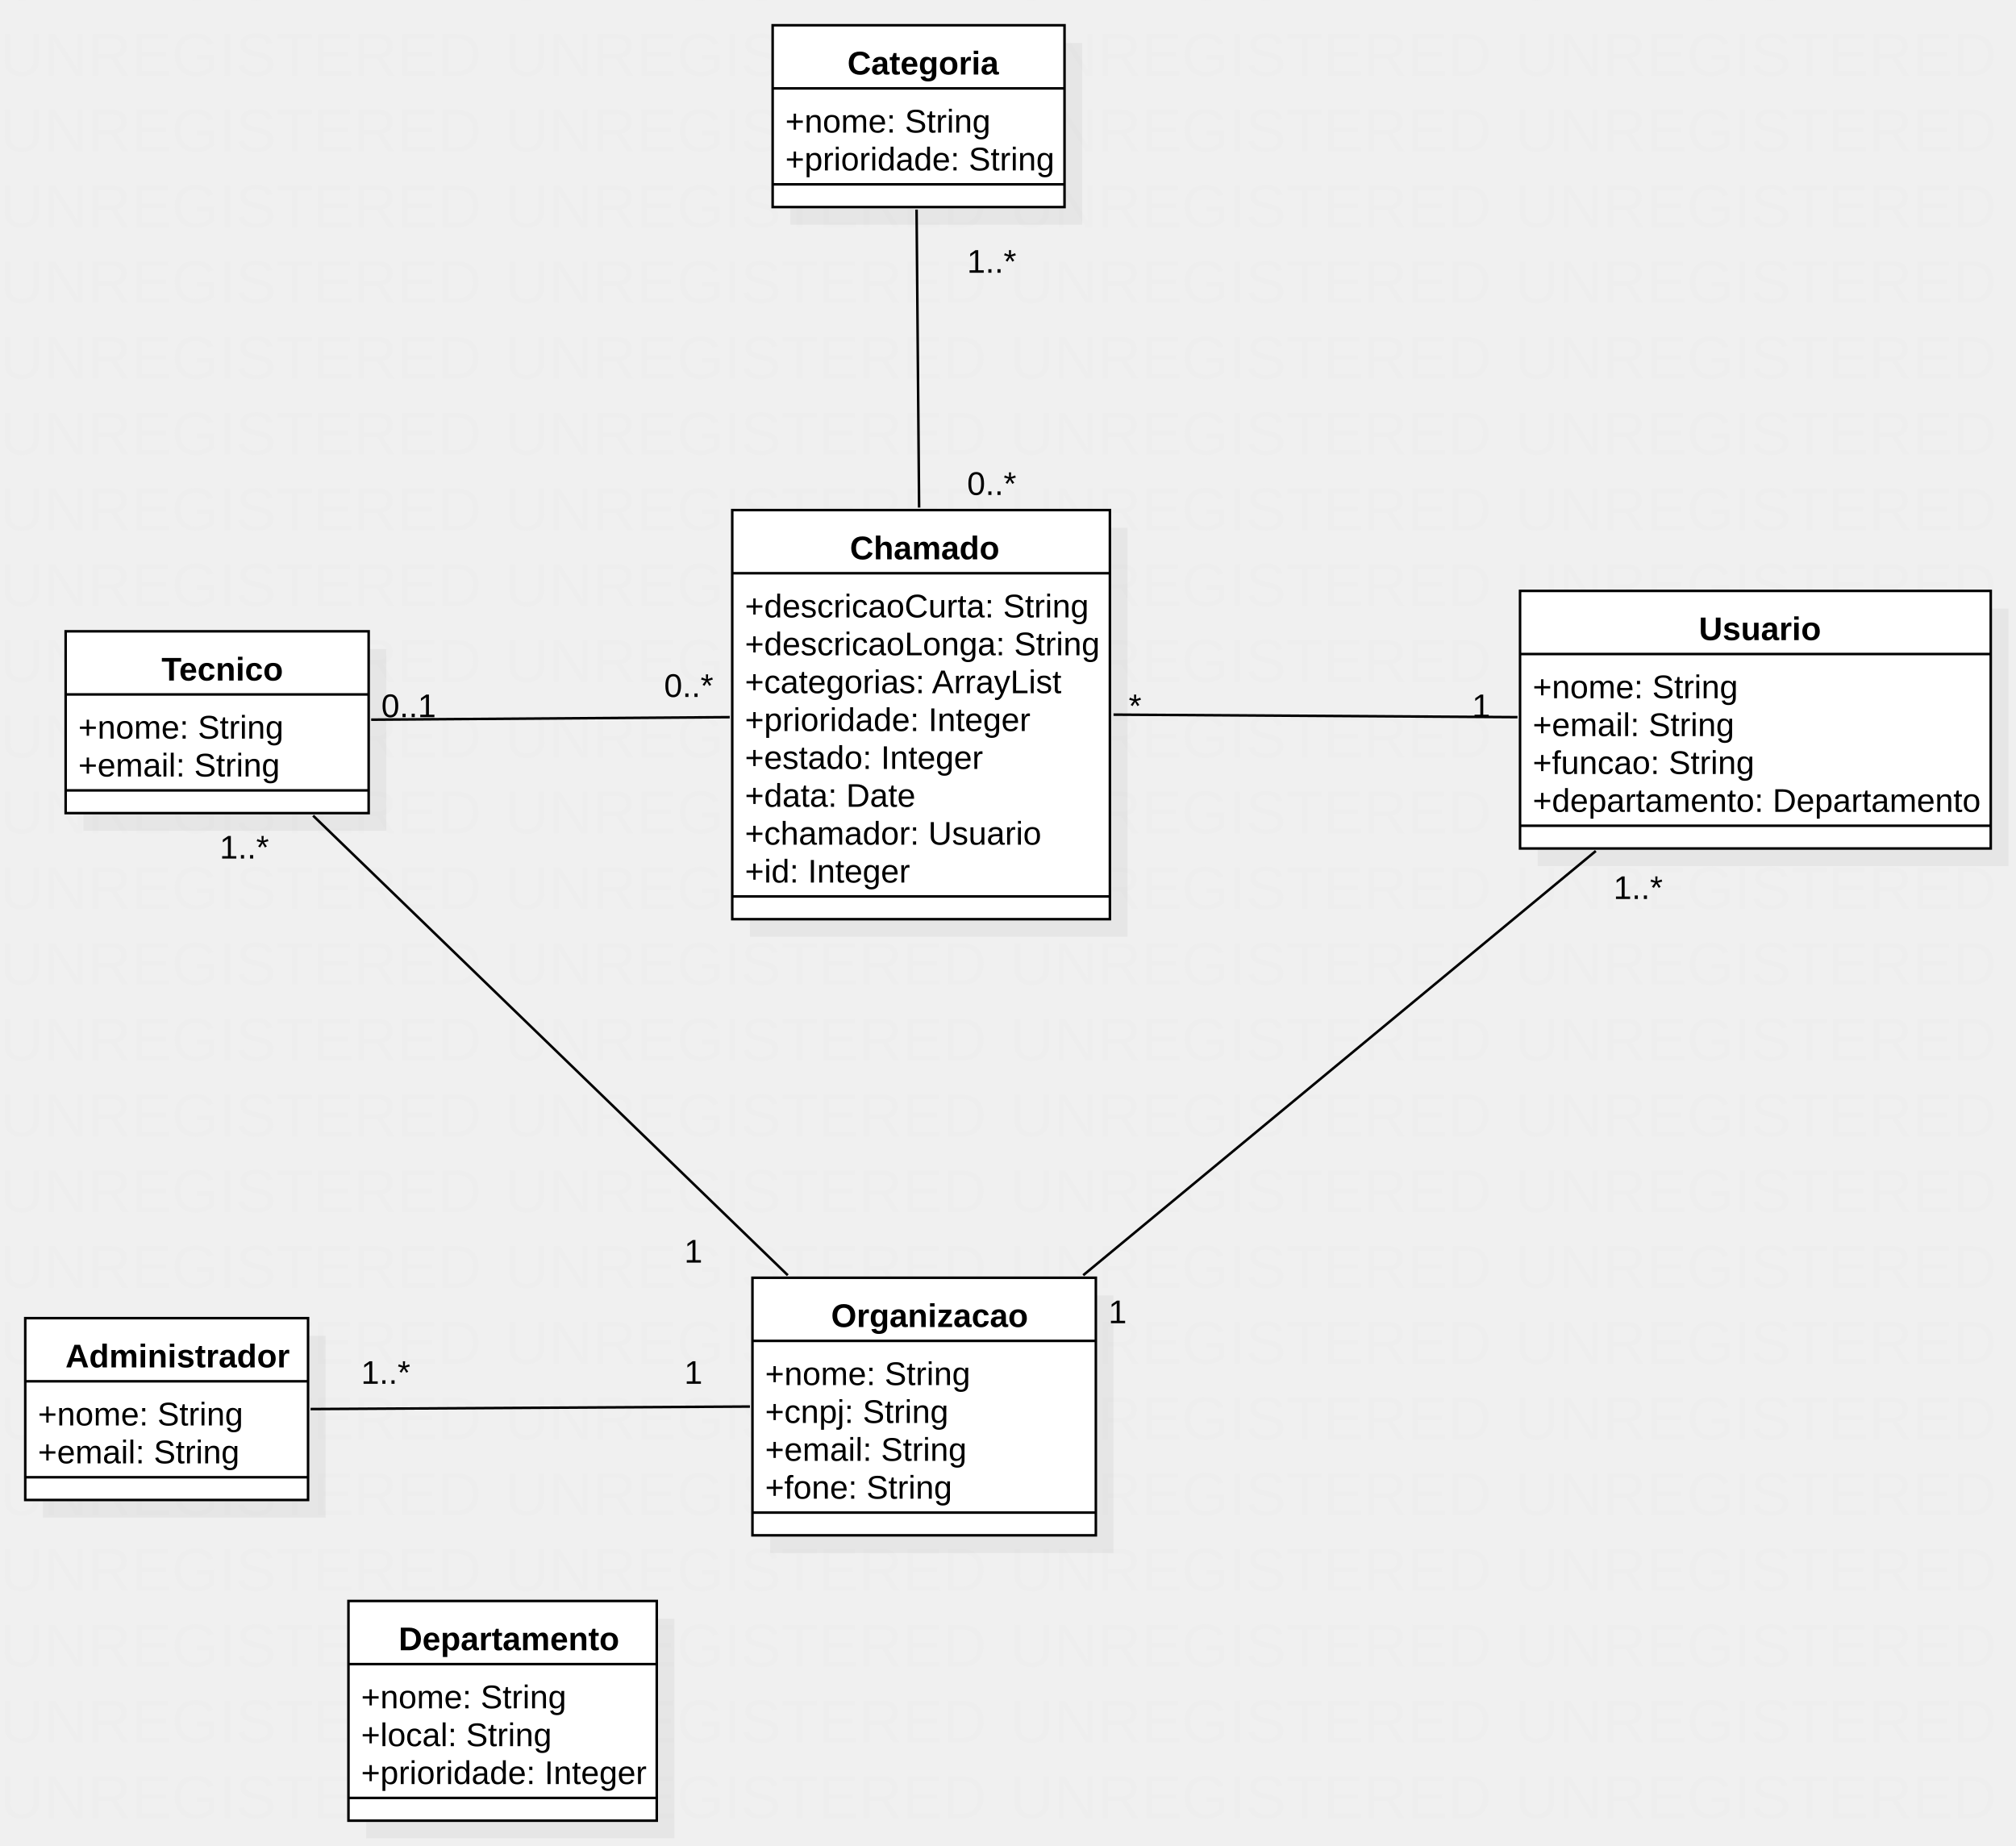
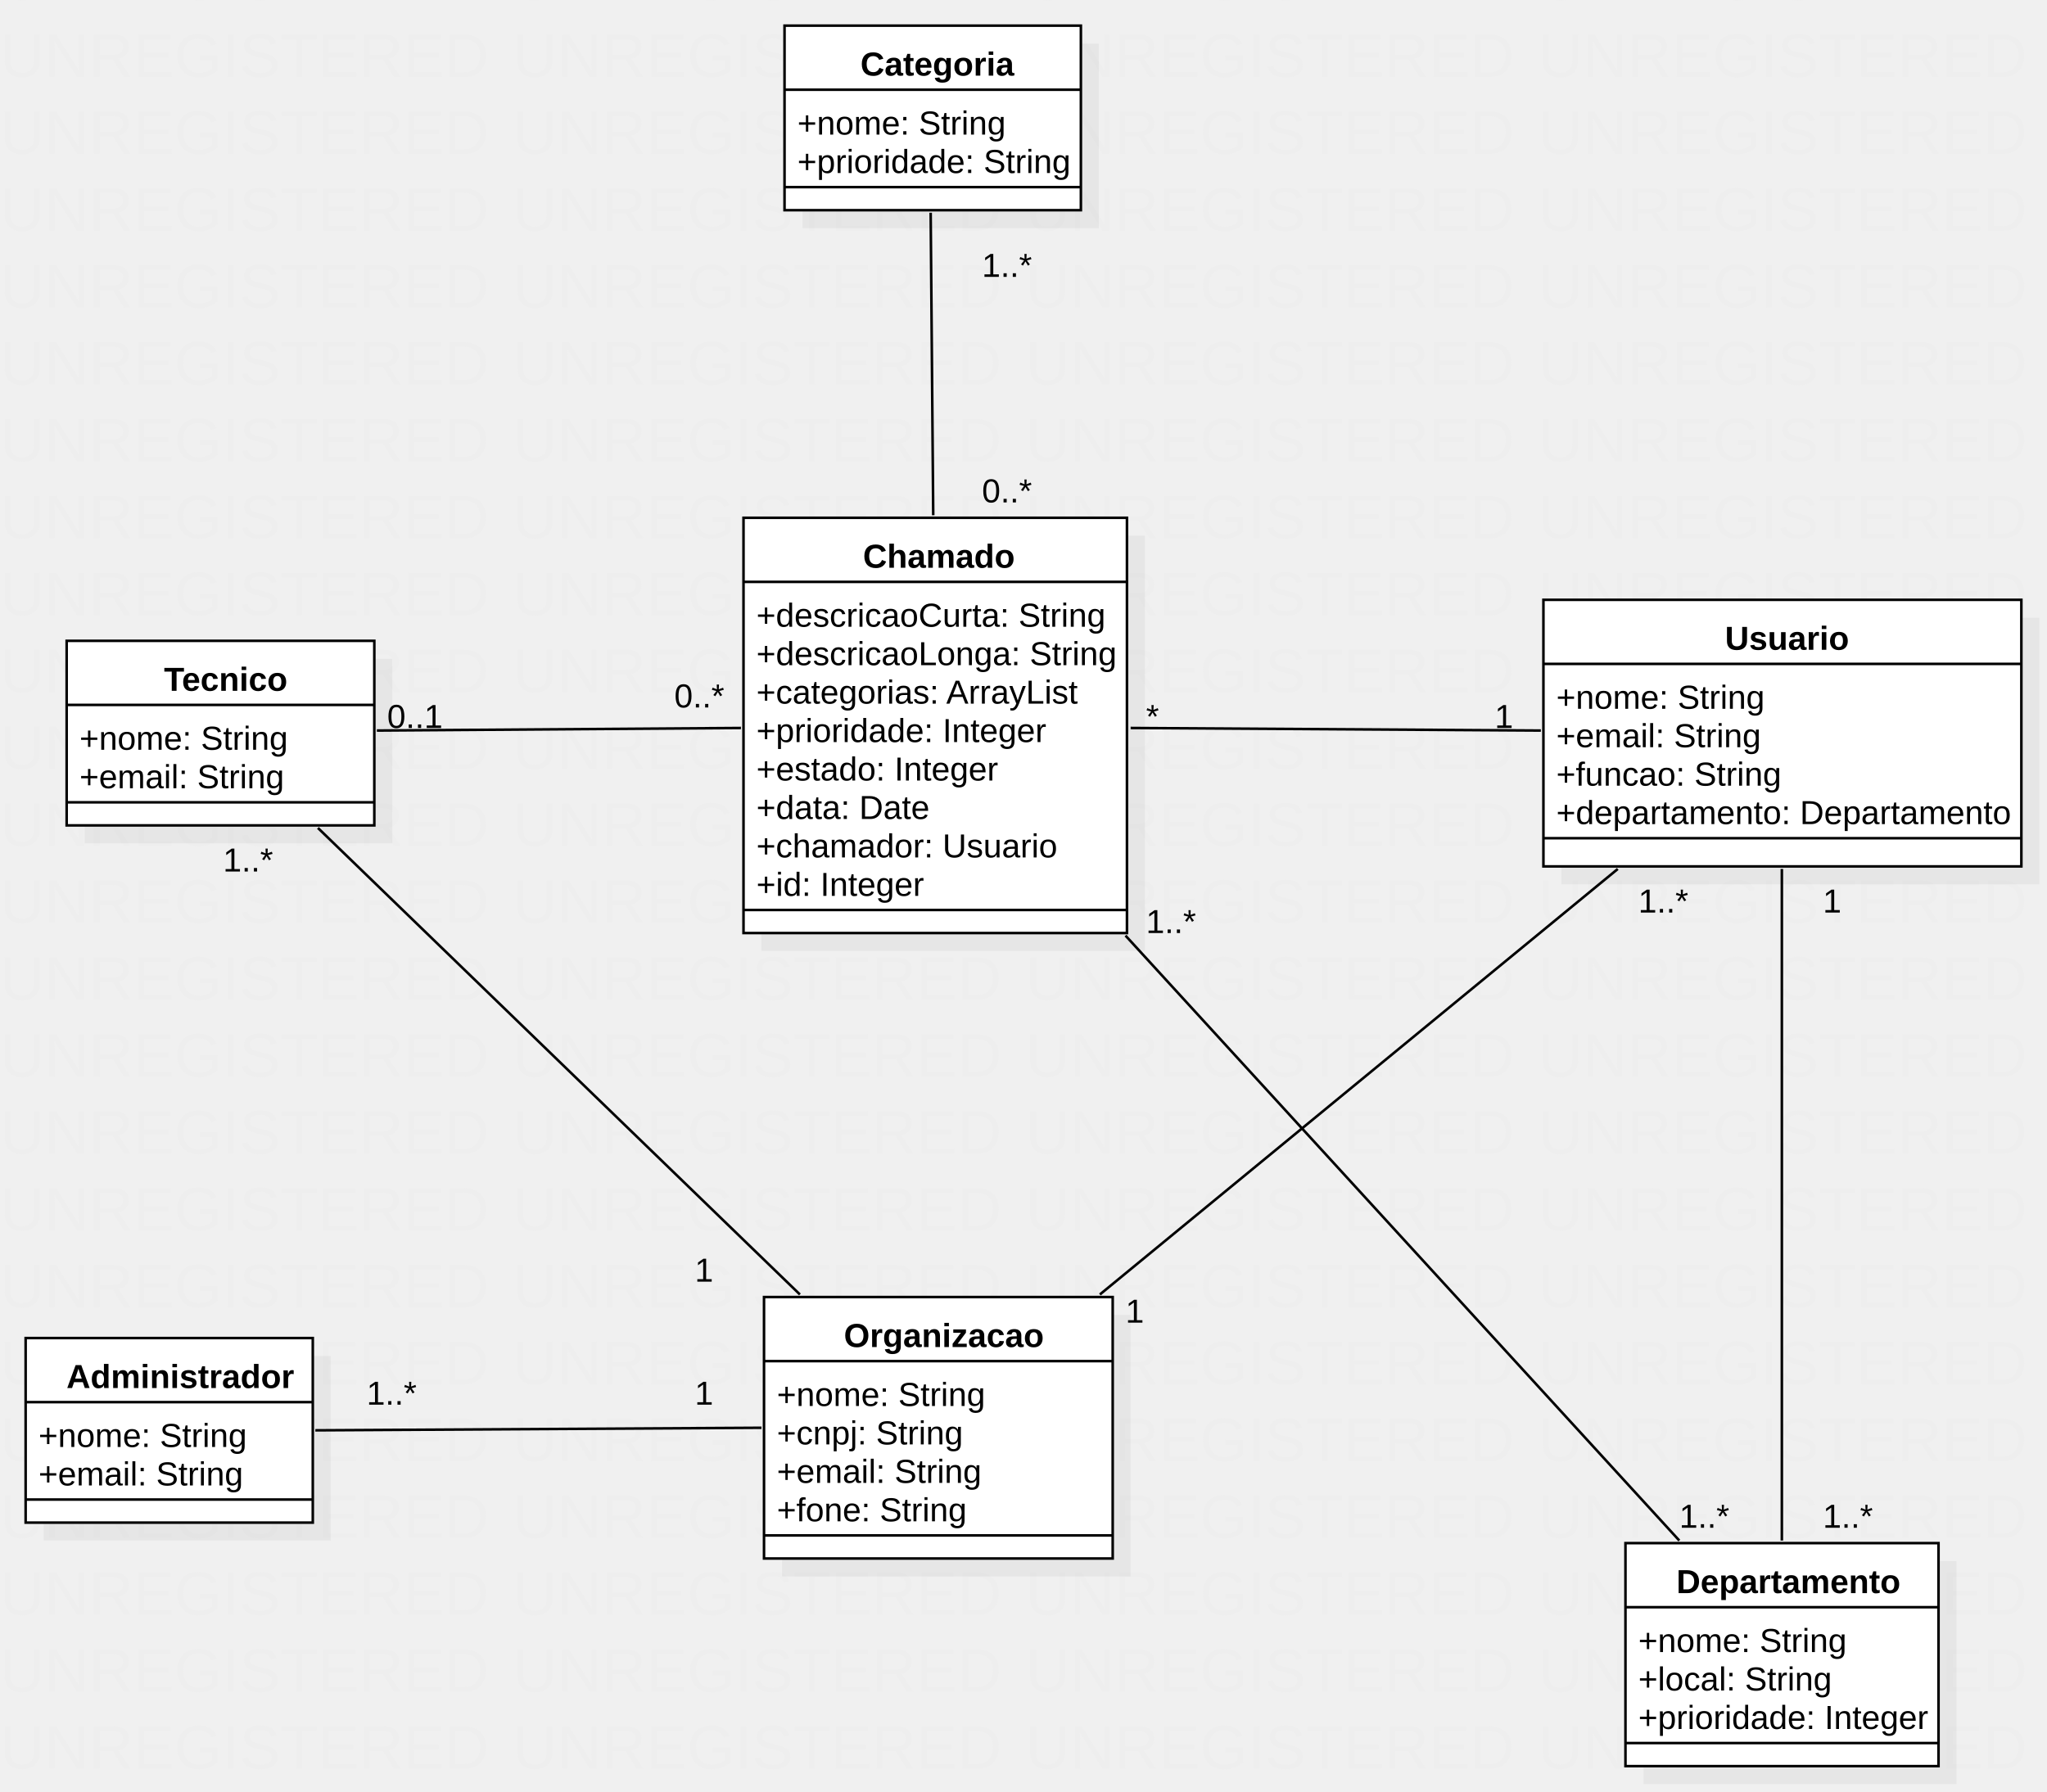
- <svg xmlns="http://www.w3.org/2000/svg" version="1.1" width="798.417" height="731">
+ <svg xmlns="http://www.w3.org/2000/svg" version="1.1" width="798.417" height="699">
  <defs />
  <g>
    <text fill="#eeeeee" stroke="none" font-family="Arial" font-size="24px" font-style="normal" font-weight="normal" text-decoration="none" x="0" y="0">UNREGISTERED</text>
    <text fill="#eeeeee" stroke="none" font-family="Arial" font-size="24px" font-style="normal" font-weight="normal" text-decoration="none" x="0" y="30">UNREGISTERED</text>
    <text fill="#eeeeee" stroke="none" font-family="Arial" font-size="24px" font-style="normal" font-weight="normal" text-decoration="none" x="0" y="60">UNREGISTERED</text>
    <text fill="#eeeeee" stroke="none" font-family="Arial" font-size="24px" font-style="normal" font-weight="normal" text-decoration="none" x="0" y="90">UNREGISTERED</text>
    <text fill="#eeeeee" stroke="none" font-family="Arial" font-size="24px" font-style="normal" font-weight="normal" text-decoration="none" x="0" y="120">UNREGISTERED</text>
    <text fill="#eeeeee" stroke="none" font-family="Arial" font-size="24px" font-style="normal" font-weight="normal" text-decoration="none" x="0" y="150">UNREGISTERED</text>
    <text fill="#eeeeee" stroke="none" font-family="Arial" font-size="24px" font-style="normal" font-weight="normal" text-decoration="none" x="0" y="180">UNREGISTERED</text>
    <text fill="#eeeeee" stroke="none" font-family="Arial" font-size="24px" font-style="normal" font-weight="normal" text-decoration="none" x="0" y="210">UNREGISTERED</text>
    <text fill="#eeeeee" stroke="none" font-family="Arial" font-size="24px" font-style="normal" font-weight="normal" text-decoration="none" x="0" y="240">UNREGISTERED</text>
    <text fill="#eeeeee" stroke="none" font-family="Arial" font-size="24px" font-style="normal" font-weight="normal" text-decoration="none" x="0" y="270">UNREGISTERED</text>
    <text fill="#eeeeee" stroke="none" font-family="Arial" font-size="24px" font-style="normal" font-weight="normal" text-decoration="none" x="0" y="300">UNREGISTERED</text>
    <text fill="#eeeeee" stroke="none" font-family="Arial" font-size="24px" font-style="normal" font-weight="normal" text-decoration="none" x="0" y="330">UNREGISTERED</text>
    <text fill="#eeeeee" stroke="none" font-family="Arial" font-size="24px" font-style="normal" font-weight="normal" text-decoration="none" x="0" y="360">UNREGISTERED</text>
    <text fill="#eeeeee" stroke="none" font-family="Arial" font-size="24px" font-style="normal" font-weight="normal" text-decoration="none" x="0" y="390">UNREGISTERED</text>
    <text fill="#eeeeee" stroke="none" font-family="Arial" font-size="24px" font-style="normal" font-weight="normal" text-decoration="none" x="0" y="420">UNREGISTERED</text>
    <text fill="#eeeeee" stroke="none" font-family="Arial" font-size="24px" font-style="normal" font-weight="normal" text-decoration="none" x="0" y="450">UNREGISTERED</text>
    <text fill="#eeeeee" stroke="none" font-family="Arial" font-size="24px" font-style="normal" font-weight="normal" text-decoration="none" x="0" y="480">UNREGISTERED</text>
    <text fill="#eeeeee" stroke="none" font-family="Arial" font-size="24px" font-style="normal" font-weight="normal" text-decoration="none" x="0" y="510">UNREGISTERED</text>
    <text fill="#eeeeee" stroke="none" font-family="Arial" font-size="24px" font-style="normal" font-weight="normal" text-decoration="none" x="0" y="540">UNREGISTERED</text>
    <text fill="#eeeeee" stroke="none" font-family="Arial" font-size="24px" font-style="normal" font-weight="normal" text-decoration="none" x="0" y="570">UNREGISTERED</text>
    <text fill="#eeeeee" stroke="none" font-family="Arial" font-size="24px" font-style="normal" font-weight="normal" text-decoration="none" x="0" y="600">UNREGISTERED</text>
    <text fill="#eeeeee" stroke="none" font-family="Arial" font-size="24px" font-style="normal" font-weight="normal" text-decoration="none" x="0" y="630">UNREGISTERED</text>
    <text fill="#eeeeee" stroke="none" font-family="Arial" font-size="24px" font-style="normal" font-weight="normal" text-decoration="none" x="0" y="660">UNREGISTERED</text>
    <text fill="#eeeeee" stroke="none" font-family="Arial" font-size="24px" font-style="normal" font-weight="normal" text-decoration="none" x="0" y="690">UNREGISTERED</text>
-     <text fill="#eeeeee" stroke="none" font-family="Arial" font-size="24px" font-style="normal" font-weight="normal" text-decoration="none" x="0" y="720">UNREGISTERED</text>
    <text fill="#eeeeee" stroke="none" font-family="Arial" font-size="24px" font-style="normal" font-weight="normal" text-decoration="none" x="200" y="0">UNREGISTERED</text>
    <text fill="#eeeeee" stroke="none" font-family="Arial" font-size="24px" font-style="normal" font-weight="normal" text-decoration="none" x="200" y="30">UNREGISTERED</text>
    <text fill="#eeeeee" stroke="none" font-family="Arial" font-size="24px" font-style="normal" font-weight="normal" text-decoration="none" x="200" y="60">UNREGISTERED</text>
    <text fill="#eeeeee" stroke="none" font-family="Arial" font-size="24px" font-style="normal" font-weight="normal" text-decoration="none" x="200" y="90">UNREGISTERED</text>
    <text fill="#eeeeee" stroke="none" font-family="Arial" font-size="24px" font-style="normal" font-weight="normal" text-decoration="none" x="200" y="120">UNREGISTERED</text>
    <text fill="#eeeeee" stroke="none" font-family="Arial" font-size="24px" font-style="normal" font-weight="normal" text-decoration="none" x="200" y="150">UNREGISTERED</text>
    <text fill="#eeeeee" stroke="none" font-family="Arial" font-size="24px" font-style="normal" font-weight="normal" text-decoration="none" x="200" y="180">UNREGISTERED</text>
    <text fill="#eeeeee" stroke="none" font-family="Arial" font-size="24px" font-style="normal" font-weight="normal" text-decoration="none" x="200" y="210">UNREGISTERED</text>
    <text fill="#eeeeee" stroke="none" font-family="Arial" font-size="24px" font-style="normal" font-weight="normal" text-decoration="none" x="200" y="240">UNREGISTERED</text>
    <text fill="#eeeeee" stroke="none" font-family="Arial" font-size="24px" font-style="normal" font-weight="normal" text-decoration="none" x="200" y="270">UNREGISTERED</text>
    <text fill="#eeeeee" stroke="none" font-family="Arial" font-size="24px" font-style="normal" font-weight="normal" text-decoration="none" x="200" y="300">UNREGISTERED</text>
    <text fill="#eeeeee" stroke="none" font-family="Arial" font-size="24px" font-style="normal" font-weight="normal" text-decoration="none" x="200" y="330">UNREGISTERED</text>
    <text fill="#eeeeee" stroke="none" font-family="Arial" font-size="24px" font-style="normal" font-weight="normal" text-decoration="none" x="200" y="360">UNREGISTERED</text>
    <text fill="#eeeeee" stroke="none" font-family="Arial" font-size="24px" font-style="normal" font-weight="normal" text-decoration="none" x="200" y="390">UNREGISTERED</text>
    <text fill="#eeeeee" stroke="none" font-family="Arial" font-size="24px" font-style="normal" font-weight="normal" text-decoration="none" x="200" y="420">UNREGISTERED</text>
    <text fill="#eeeeee" stroke="none" font-family="Arial" font-size="24px" font-style="normal" font-weight="normal" text-decoration="none" x="200" y="450">UNREGISTERED</text>
    <text fill="#eeeeee" stroke="none" font-family="Arial" font-size="24px" font-style="normal" font-weight="normal" text-decoration="none" x="200" y="480">UNREGISTERED</text>
    <text fill="#eeeeee" stroke="none" font-family="Arial" font-size="24px" font-style="normal" font-weight="normal" text-decoration="none" x="200" y="510">UNREGISTERED</text>
    <text fill="#eeeeee" stroke="none" font-family="Arial" font-size="24px" font-style="normal" font-weight="normal" text-decoration="none" x="200" y="540">UNREGISTERED</text>
    <text fill="#eeeeee" stroke="none" font-family="Arial" font-size="24px" font-style="normal" font-weight="normal" text-decoration="none" x="200" y="570">UNREGISTERED</text>
    <text fill="#eeeeee" stroke="none" font-family="Arial" font-size="24px" font-style="normal" font-weight="normal" text-decoration="none" x="200" y="600">UNREGISTERED</text>
    <text fill="#eeeeee" stroke="none" font-family="Arial" font-size="24px" font-style="normal" font-weight="normal" text-decoration="none" x="200" y="630">UNREGISTERED</text>
    <text fill="#eeeeee" stroke="none" font-family="Arial" font-size="24px" font-style="normal" font-weight="normal" text-decoration="none" x="200" y="660">UNREGISTERED</text>
    <text fill="#eeeeee" stroke="none" font-family="Arial" font-size="24px" font-style="normal" font-weight="normal" text-decoration="none" x="200" y="690">UNREGISTERED</text>
-     <text fill="#eeeeee" stroke="none" font-family="Arial" font-size="24px" font-style="normal" font-weight="normal" text-decoration="none" x="200" y="720">UNREGISTERED</text>
    <text fill="#eeeeee" stroke="none" font-family="Arial" font-size="24px" font-style="normal" font-weight="normal" text-decoration="none" x="400" y="0">UNREGISTERED</text>
    <text fill="#eeeeee" stroke="none" font-family="Arial" font-size="24px" font-style="normal" font-weight="normal" text-decoration="none" x="400" y="30">UNREGISTERED</text>
    <text fill="#eeeeee" stroke="none" font-family="Arial" font-size="24px" font-style="normal" font-weight="normal" text-decoration="none" x="400" y="60">UNREGISTERED</text>
    <text fill="#eeeeee" stroke="none" font-family="Arial" font-size="24px" font-style="normal" font-weight="normal" text-decoration="none" x="400" y="90">UNREGISTERED</text>
    <text fill="#eeeeee" stroke="none" font-family="Arial" font-size="24px" font-style="normal" font-weight="normal" text-decoration="none" x="400" y="120">UNREGISTERED</text>
    <text fill="#eeeeee" stroke="none" font-family="Arial" font-size="24px" font-style="normal" font-weight="normal" text-decoration="none" x="400" y="150">UNREGISTERED</text>
    <text fill="#eeeeee" stroke="none" font-family="Arial" font-size="24px" font-style="normal" font-weight="normal" text-decoration="none" x="400" y="180">UNREGISTERED</text>
    <text fill="#eeeeee" stroke="none" font-family="Arial" font-size="24px" font-style="normal" font-weight="normal" text-decoration="none" x="400" y="210">UNREGISTERED</text>
    <text fill="#eeeeee" stroke="none" font-family="Arial" font-size="24px" font-style="normal" font-weight="normal" text-decoration="none" x="400" y="240">UNREGISTERED</text>
    <text fill="#eeeeee" stroke="none" font-family="Arial" font-size="24px" font-style="normal" font-weight="normal" text-decoration="none" x="400" y="270">UNREGISTERED</text>
    <text fill="#eeeeee" stroke="none" font-family="Arial" font-size="24px" font-style="normal" font-weight="normal" text-decoration="none" x="400" y="300">UNREGISTERED</text>
    <text fill="#eeeeee" stroke="none" font-family="Arial" font-size="24px" font-style="normal" font-weight="normal" text-decoration="none" x="400" y="330">UNREGISTERED</text>
    <text fill="#eeeeee" stroke="none" font-family="Arial" font-size="24px" font-style="normal" font-weight="normal" text-decoration="none" x="400" y="360">UNREGISTERED</text>
    <text fill="#eeeeee" stroke="none" font-family="Arial" font-size="24px" font-style="normal" font-weight="normal" text-decoration="none" x="400" y="390">UNREGISTERED</text>
    <text fill="#eeeeee" stroke="none" font-family="Arial" font-size="24px" font-style="normal" font-weight="normal" text-decoration="none" x="400" y="420">UNREGISTERED</text>
    <text fill="#eeeeee" stroke="none" font-family="Arial" font-size="24px" font-style="normal" font-weight="normal" text-decoration="none" x="400" y="450">UNREGISTERED</text>
    <text fill="#eeeeee" stroke="none" font-family="Arial" font-size="24px" font-style="normal" font-weight="normal" text-decoration="none" x="400" y="480">UNREGISTERED</text>
    <text fill="#eeeeee" stroke="none" font-family="Arial" font-size="24px" font-style="normal" font-weight="normal" text-decoration="none" x="400" y="510">UNREGISTERED</text>
    <text fill="#eeeeee" stroke="none" font-family="Arial" font-size="24px" font-style="normal" font-weight="normal" text-decoration="none" x="400" y="540">UNREGISTERED</text>
    <text fill="#eeeeee" stroke="none" font-family="Arial" font-size="24px" font-style="normal" font-weight="normal" text-decoration="none" x="400" y="570">UNREGISTERED</text>
    <text fill="#eeeeee" stroke="none" font-family="Arial" font-size="24px" font-style="normal" font-weight="normal" text-decoration="none" x="400" y="600">UNREGISTERED</text>
    <text fill="#eeeeee" stroke="none" font-family="Arial" font-size="24px" font-style="normal" font-weight="normal" text-decoration="none" x="400" y="630">UNREGISTERED</text>
    <text fill="#eeeeee" stroke="none" font-family="Arial" font-size="24px" font-style="normal" font-weight="normal" text-decoration="none" x="400" y="660">UNREGISTERED</text>
    <text fill="#eeeeee" stroke="none" font-family="Arial" font-size="24px" font-style="normal" font-weight="normal" text-decoration="none" x="400" y="690">UNREGISTERED</text>
-     <text fill="#eeeeee" stroke="none" font-family="Arial" font-size="24px" font-style="normal" font-weight="normal" text-decoration="none" x="400" y="720">UNREGISTERED</text>
    <text fill="#eeeeee" stroke="none" font-family="Arial" font-size="24px" font-style="normal" font-weight="normal" text-decoration="none" x="600" y="0">UNREGISTERED</text>
    <text fill="#eeeeee" stroke="none" font-family="Arial" font-size="24px" font-style="normal" font-weight="normal" text-decoration="none" x="600" y="30">UNREGISTERED</text>
    <text fill="#eeeeee" stroke="none" font-family="Arial" font-size="24px" font-style="normal" font-weight="normal" text-decoration="none" x="600" y="60">UNREGISTERED</text>
    <text fill="#eeeeee" stroke="none" font-family="Arial" font-size="24px" font-style="normal" font-weight="normal" text-decoration="none" x="600" y="90">UNREGISTERED</text>
    <text fill="#eeeeee" stroke="none" font-family="Arial" font-size="24px" font-style="normal" font-weight="normal" text-decoration="none" x="600" y="120">UNREGISTERED</text>
    <text fill="#eeeeee" stroke="none" font-family="Arial" font-size="24px" font-style="normal" font-weight="normal" text-decoration="none" x="600" y="150">UNREGISTERED</text>
    <text fill="#eeeeee" stroke="none" font-family="Arial" font-size="24px" font-style="normal" font-weight="normal" text-decoration="none" x="600" y="180">UNREGISTERED</text>
    <text fill="#eeeeee" stroke="none" font-family="Arial" font-size="24px" font-style="normal" font-weight="normal" text-decoration="none" x="600" y="210">UNREGISTERED</text>
    <text fill="#eeeeee" stroke="none" font-family="Arial" font-size="24px" font-style="normal" font-weight="normal" text-decoration="none" x="600" y="240">UNREGISTERED</text>
    <text fill="#eeeeee" stroke="none" font-family="Arial" font-size="24px" font-style="normal" font-weight="normal" text-decoration="none" x="600" y="270">UNREGISTERED</text>
    <text fill="#eeeeee" stroke="none" font-family="Arial" font-size="24px" font-style="normal" font-weight="normal" text-decoration="none" x="600" y="300">UNREGISTERED</text>
    <text fill="#eeeeee" stroke="none" font-family="Arial" font-size="24px" font-style="normal" font-weight="normal" text-decoration="none" x="600" y="330">UNREGISTERED</text>
    <text fill="#eeeeee" stroke="none" font-family="Arial" font-size="24px" font-style="normal" font-weight="normal" text-decoration="none" x="600" y="360">UNREGISTERED</text>
    <text fill="#eeeeee" stroke="none" font-family="Arial" font-size="24px" font-style="normal" font-weight="normal" text-decoration="none" x="600" y="390">UNREGISTERED</text>
    <text fill="#eeeeee" stroke="none" font-family="Arial" font-size="24px" font-style="normal" font-weight="normal" text-decoration="none" x="600" y="420">UNREGISTERED</text>
    <text fill="#eeeeee" stroke="none" font-family="Arial" font-size="24px" font-style="normal" font-weight="normal" text-decoration="none" x="600" y="450">UNREGISTERED</text>
    <text fill="#eeeeee" stroke="none" font-family="Arial" font-size="24px" font-style="normal" font-weight="normal" text-decoration="none" x="600" y="480">UNREGISTERED</text>
    <text fill="#eeeeee" stroke="none" font-family="Arial" font-size="24px" font-style="normal" font-weight="normal" text-decoration="none" x="600" y="510">UNREGISTERED</text>
    <text fill="#eeeeee" stroke="none" font-family="Arial" font-size="24px" font-style="normal" font-weight="normal" text-decoration="none" x="600" y="540">UNREGISTERED</text>
    <text fill="#eeeeee" stroke="none" font-family="Arial" font-size="24px" font-style="normal" font-weight="normal" text-decoration="none" x="600" y="570">UNREGISTERED</text>
    <text fill="#eeeeee" stroke="none" font-family="Arial" font-size="24px" font-style="normal" font-weight="normal" text-decoration="none" x="600" y="600">UNREGISTERED</text>
    <text fill="#eeeeee" stroke="none" font-family="Arial" font-size="24px" font-style="normal" font-weight="normal" text-decoration="none" x="600" y="630">UNREGISTERED</text>
    <text fill="#eeeeee" stroke="none" font-family="Arial" font-size="24px" font-style="normal" font-weight="normal" text-decoration="none" x="600" y="660">UNREGISTERED</text>
    <text fill="#eeeeee" stroke="none" font-family="Arial" font-size="24px" font-style="normal" font-weight="normal" text-decoration="none" x="600" y="690">UNREGISTERED</text>
-     <text fill="#eeeeee" stroke="none" font-family="Arial" font-size="24px" font-style="normal" font-weight="normal" text-decoration="none" x="600" y="720">UNREGISTERED</text>
-     <g transform="translate(-286,-198) scale(1,1)">
-       <rect fill="#C0C0C0" stroke="none" x="895" y="439" width="186.417" height="102" opacity="0.2" />
-     </g>
-     <g transform="translate(-286,-198) scale(1,1)">
-       <rect fill="#ffffff" stroke="none" x="888" y="432" width="186.417" height="102" />
-     </g>
-     <g transform="translate(-286,-198) scale(1,1)">
-       <path fill="none" stroke="#000000" d="M 888 432 L 1074.417 432 L 1074.417 534 L 888 534 L 888 432 Z Z" stroke-miterlimit="10" />
+     <g transform="translate(-286,-198) scale(1,1)">
+       <rect fill="#C0C0C0" stroke="none" x="895" y="439" width="186.417" height="104" opacity="0.2" />
+     </g>
+     <g transform="translate(-286,-198) scale(1,1)">
+       <rect fill="#ffffff" stroke="none" x="888" y="432" width="186.417" height="104" />
+     </g>
+     <g transform="translate(-286,-198) scale(1,1)">
+       <path fill="none" stroke="#000000" d="M 888 432 L 1074.417 432 L 1074.417 536 L 888 536 L 888 432 Z Z" stroke-miterlimit="10" />
    </g>
    <g transform="translate(-286,-198) scale(1,1)">
      <path fill="none" stroke="#000000" d="M 888 457 L 1074.417 457" stroke-miterlimit="10" />
    </g>
    <g transform="translate(-286,-198) scale(1,1)">
      <path fill="none" stroke="#000000" d="M 888 525 L 1074.417 525" stroke-miterlimit="10" />
    </g>
    <g transform="translate(-286,-198) scale(1,1)">
      <g>
        <path fill="none" stroke="none" />
        <text fill="#000000" stroke="none" font-family="Arial" font-size="13px" font-style="normal" font-weight="bold" text-decoration="none" x="958.811" y="451.5">Usuario</text>
      </g>
    </g>
    <g transform="translate(-286,-198) scale(1,1)">
      <g>
        <path fill="none" stroke="none" />
        <text fill="#000000" stroke="none" font-family="Arial" font-size="13px" font-style="normal" font-weight="normal" text-decoration="none" x="893" y="474.5">+nome: String</text>
      </g>
    </g>
    <g transform="translate(-286,-198) scale(1,1)">
      <g>
        <path fill="none" stroke="none" />
        <text fill="#000000" stroke="none" font-family="Arial" font-size="13px" font-style="normal" font-weight="normal" text-decoration="none" x="893" y="489.5">+email: String</text>
      </g>
    </g>
    <g transform="translate(-286,-198) scale(1,1)">
      <g>
        <path fill="none" stroke="none" />
        <text fill="#000000" stroke="none" font-family="Arial" font-size="13px" font-style="normal" font-weight="normal" text-decoration="none" x="893" y="504.5">+funcao: String</text>
      </g>
    </g>
    <g transform="translate(-286,-198) scale(1,1)">
      <g>
        <path fill="none" stroke="none" />
        <text fill="#000000" stroke="none" font-family="Arial" font-size="13px" font-style="normal" font-weight="normal" text-decoration="none" x="893" y="519.5">+departamento: Departamento</text>
      </g>
    </g>
    <g transform="translate(-286,-198) scale(1,1)">
      <rect fill="#C0C0C0" stroke="none" x="319" y="455" width="120" height="72" opacity="0.2" />
    </g>
    <g transform="translate(-286,-198) scale(1,1)">
      <rect fill="#ffffff" stroke="none" x="312" y="448" width="120" height="72" />
    </g>
    <g transform="translate(-286,-198) scale(1,1)">
      <path fill="none" stroke="#000000" d="M 312 448 L 432 448 L 432 520 L 312 520 L 312 448 Z Z" stroke-miterlimit="10" />
    </g>
    <g transform="translate(-286,-198) scale(1,1)">
      <path fill="none" stroke="#000000" d="M 312 473 L 432 473" stroke-miterlimit="10" />
    </g>
    <g transform="translate(-286,-198) scale(1,1)">
      <path fill="none" stroke="#000000" d="M 312 511 L 432 511" stroke-miterlimit="10" />
    </g>
    <g transform="translate(-286,-198) scale(1,1)">
      <g>
        <path fill="none" stroke="none" />
        <text fill="#000000" stroke="none" font-family="Arial" font-size="13px" font-style="normal" font-weight="bold" text-decoration="none" x="349.961" y="467.5">Tecnico</text>
      </g>
    </g>
    <g transform="translate(-286,-198) scale(1,1)">
      <g>
        <path fill="none" stroke="none" />
        <text fill="#000000" stroke="none" font-family="Arial" font-size="13px" font-style="normal" font-weight="normal" text-decoration="none" x="317" y="490.5">+nome: String</text>
      </g>
    </g>
    <g transform="translate(-286,-198) scale(1,1)">
      <g>
        <path fill="none" stroke="none" />
        <text fill="#000000" stroke="none" font-family="Arial" font-size="13px" font-style="normal" font-weight="normal" text-decoration="none" x="317" y="505.5">+email: String</text>
      </g>
    </g>
    <g transform="translate(-286,-198) scale(1,1)">
      <rect fill="#C0C0C0" stroke="none" x="303" y="727" width="112" height="72" opacity="0.2" />
    </g>
    <g transform="translate(-286,-198) scale(1,1)">
      <rect fill="#ffffff" stroke="none" x="296" y="720" width="112" height="72" />
    </g>
    <g transform="translate(-286,-198) scale(1,1)">
      <path fill="none" stroke="#000000" d="M 296 720 L 408 720 L 408 792 L 296 792 L 296 720 Z Z" stroke-miterlimit="10" />
    </g>
    <g transform="translate(-286,-198) scale(1,1)">
      <path fill="none" stroke="#000000" d="M 296 745 L 408 745" stroke-miterlimit="10" />
    </g>
    <g transform="translate(-286,-198) scale(1,1)">
      <path fill="none" stroke="#000000" d="M 296 783 L 408 783" stroke-miterlimit="10" />
    </g>
    <g transform="translate(-286,-198) scale(1,1)">
      <g>
        <path fill="none" stroke="none" />
        <text fill="#000000" stroke="none" font-family="Arial" font-size="13px" font-style="normal" font-weight="bold" text-decoration="none" x="311.902" y="739.5">Administrador</text>
      </g>
    </g>
    <g transform="translate(-286,-198) scale(1,1)">
      <g>
        <path fill="none" stroke="none" />
        <text fill="#000000" stroke="none" font-family="Arial" font-size="13px" font-style="normal" font-weight="normal" text-decoration="none" x="301" y="762.5">+nome: String</text>
      </g>
    </g>
    <g transform="translate(-286,-198) scale(1,1)">
      <g>
        <path fill="none" stroke="none" />
        <text fill="#000000" stroke="none" font-family="Arial" font-size="13px" font-style="normal" font-weight="normal" text-decoration="none" x="301" y="777.5">+email: String</text>
      </g>
    </g>
    <g transform="translate(-286,-198) scale(1,1)">
      <rect fill="#C0C0C0" stroke="none" x="591" y="711" width="136" height="102" opacity="0.2" />
    </g>
    <g transform="translate(-286,-198) scale(1,1)">
      <rect fill="#ffffff" stroke="none" x="584" y="704" width="136" height="102" />
    </g>
    <g transform="translate(-286,-198) scale(1,1)">
      <path fill="none" stroke="#000000" d="M 584 704 L 720 704 L 720 806 L 584 806 L 584 704 Z Z" stroke-miterlimit="10" />
    </g>
    <g transform="translate(-286,-198) scale(1,1)">
      <path fill="none" stroke="#000000" d="M 584 729 L 720 729" stroke-miterlimit="10" />
    </g>
    <g transform="translate(-286,-198) scale(1,1)">
      <path fill="none" stroke="#000000" d="M 584 797 L 720 797" stroke-miterlimit="10" />
    </g>
    <g transform="translate(-286,-198) scale(1,1)">
      <g>
        <path fill="none" stroke="none" />
        <text fill="#000000" stroke="none" font-family="Arial" font-size="13px" font-style="normal" font-weight="bold" text-decoration="none" x="615.146" y="723.5">Organizacao</text>
      </g>
    </g>
    <g transform="translate(-286,-198) scale(1,1)">
      <g>
        <path fill="none" stroke="none" />
        <text fill="#000000" stroke="none" font-family="Arial" font-size="13px" font-style="normal" font-weight="normal" text-decoration="none" x="589" y="746.5">+nome: String</text>
      </g>
    </g>
    <g transform="translate(-286,-198) scale(1,1)">
      <g>
        <path fill="none" stroke="none" />
        <text fill="#000000" stroke="none" font-family="Arial" font-size="13px" font-style="normal" font-weight="normal" text-decoration="none" x="589" y="761.5">+cnpj: String</text>
      </g>
    </g>
    <g transform="translate(-286,-198) scale(1,1)">
      <g>
        <path fill="none" stroke="none" />
        <text fill="#000000" stroke="none" font-family="Arial" font-size="13px" font-style="normal" font-weight="normal" text-decoration="none" x="589" y="776.5">+email: String</text>
      </g>
    </g>
    <g transform="translate(-286,-198) scale(1,1)">
      <g>
        <path fill="none" stroke="none" />
        <text fill="#000000" stroke="none" font-family="Arial" font-size="13px" font-style="normal" font-weight="normal" text-decoration="none" x="589" y="791.5">+fone: String</text>
      </g>
    </g>
    <g transform="translate(-286,-198) scale(1,1)">
      <rect fill="#C0C0C0" stroke="none" x="583" y="407" width="149.562" height="162" opacity="0.2" />
    </g>
    <g transform="translate(-286,-198) scale(1,1)">
      <rect fill="#ffffff" stroke="none" x="576" y="400" width="149.562" height="162" />
    </g>
    <g transform="translate(-286,-198) scale(1,1)">
      <path fill="none" stroke="#000000" d="M 576 400 L 725.562 400 L 725.562 562 L 576 562 L 576 400 Z Z" stroke-miterlimit="10" />
    </g>
    <g transform="translate(-286,-198) scale(1,1)">
      <path fill="none" stroke="#000000" d="M 576 425 L 725.562 425" stroke-miterlimit="10" />
    </g>
    <g transform="translate(-286,-198) scale(1,1)">
      <path fill="none" stroke="#000000" d="M 576 553 L 725.562 553" stroke-miterlimit="10" />
    </g>
    <g transform="translate(-286,-198) scale(1,1)">
      <g>
        <path fill="none" stroke="none" />
        <text fill="#000000" stroke="none" font-family="Arial" font-size="13px" font-style="normal" font-weight="bold" text-decoration="none" x="622.598" y="419.5">Chamado</text>
      </g>
    </g>
    <g transform="translate(-286,-198) scale(1,1)">
      <g>
        <path fill="none" stroke="none" />
        <text fill="#000000" stroke="none" font-family="Arial" font-size="13px" font-style="normal" font-weight="normal" text-decoration="none" x="581" y="442.5">+descricaoCurta: String</text>
      </g>
    </g>
    <g transform="translate(-286,-198) scale(1,1)">
      <g>
        <path fill="none" stroke="none" />
        <text fill="#000000" stroke="none" font-family="Arial" font-size="13px" font-style="normal" font-weight="normal" text-decoration="none" x="581" y="457.5">+descricaoLonga: String</text>
      </g>
    </g>
    <g transform="translate(-286,-198) scale(1,1)">
      <g>
        <path fill="none" stroke="none" />
        <text fill="#000000" stroke="none" font-family="Arial" font-size="13px" font-style="normal" font-weight="normal" text-decoration="none" x="581" y="472.5">+categorias: ArrayList</text>
      </g>
    </g>
    <g transform="translate(-286,-198) scale(1,1)">
      <g>
        <path fill="none" stroke="none" />
        <text fill="#000000" stroke="none" font-family="Arial" font-size="13px" font-style="normal" font-weight="normal" text-decoration="none" x="581" y="487.5">+prioridade: Integer</text>
      </g>
    </g>
    <g transform="translate(-286,-198) scale(1,1)">
      <g>
        <path fill="none" stroke="none" />
        <text fill="#000000" stroke="none" font-family="Arial" font-size="13px" font-style="normal" font-weight="normal" text-decoration="none" x="581" y="502.5">+estado: Integer</text>
      </g>
    </g>
    <g transform="translate(-286,-198) scale(1,1)">
      <g>
        <path fill="none" stroke="none" />
        <text fill="#000000" stroke="none" font-family="Arial" font-size="13px" font-style="normal" font-weight="normal" text-decoration="none" x="581" y="517.5">+data: Date</text>
      </g>
    </g>
    <g transform="translate(-286,-198) scale(1,1)">
      <g>
        <path fill="none" stroke="none" />
        <text fill="#000000" stroke="none" font-family="Arial" font-size="13px" font-style="normal" font-weight="normal" text-decoration="none" x="581" y="532.5">+chamador: Usuario</text>
      </g>
    </g>
    <g transform="translate(-286,-198) scale(1,1)">
      <g>
        <path fill="none" stroke="none" />
        <text fill="#000000" stroke="none" font-family="Arial" font-size="13px" font-style="normal" font-weight="normal" text-decoration="none" x="581" y="547.5">+id: Integer</text>
      </g>
    </g>
    <g transform="translate(-286,-198) scale(1,1)">
-       <rect fill="#C0C0C0" stroke="none" x="431" y="839" width="122.103" height="87" opacity="0.2" />
-     </g>
-     <g transform="translate(-286,-198) scale(1,1)">
-       <rect fill="#ffffff" stroke="none" x="424" y="832" width="122.103" height="87" />
-     </g>
-     <g transform="translate(-286,-198) scale(1,1)">
-       <path fill="none" stroke="#000000" d="M 424 832 L 546.103 832 L 546.103 919 L 424 919 L 424 832 Z Z" stroke-miterlimit="10" />
-     </g>
-     <g transform="translate(-286,-198) scale(1,1)">
-       <path fill="none" stroke="#000000" d="M 424 857 L 546.103 857" stroke-miterlimit="10" />
-     </g>
-     <g transform="translate(-286,-198) scale(1,1)">
-       <path fill="none" stroke="#000000" d="M 424 910 L 546.103 910" stroke-miterlimit="10" />
-     </g>
-     <g transform="translate(-286,-198) scale(1,1)">
-       <g>
-         <path fill="none" stroke="none" />
-         <text fill="#000000" stroke="none" font-family="Arial" font-size="13px" font-style="normal" font-weight="bold" text-decoration="none" x="443.861" y="851.5">Departamento</text>
-       </g>
-     </g>
-     <g transform="translate(-286,-198) scale(1,1)">
-       <g>
-         <path fill="none" stroke="none" />
-         <text fill="#000000" stroke="none" font-family="Arial" font-size="13px" font-style="normal" font-weight="normal" text-decoration="none" x="429" y="874.5">+nome: String</text>
-       </g>
-     </g>
-     <g transform="translate(-286,-198) scale(1,1)">
-       <g>
-         <path fill="none" stroke="none" />
-         <text fill="#000000" stroke="none" font-family="Arial" font-size="13px" font-style="normal" font-weight="normal" text-decoration="none" x="429" y="889.5">+local: String</text>
-       </g>
-     </g>
-     <g transform="translate(-286,-198) scale(1,1)">
-       <g>
-         <path fill="none" stroke="none" />
-         <text fill="#000000" stroke="none" font-family="Arial" font-size="13px" font-style="normal" font-weight="normal" text-decoration="none" x="429" y="904.5">+prioridade: Integer</text>
+       <rect fill="#C0C0C0" stroke="none" x="927" y="807" width="122.103" height="87" opacity="0.2" />
+     </g>
+     <g transform="translate(-286,-198) scale(1,1)">
+       <rect fill="#ffffff" stroke="none" x="920" y="800" width="122.103" height="87" />
+     </g>
+     <g transform="translate(-286,-198) scale(1,1)">
+       <path fill="none" stroke="#000000" d="M 920 800 L 1042.103 800 L 1042.103 887 L 920 887 L 920 800 Z Z" stroke-miterlimit="10" />
+     </g>
+     <g transform="translate(-286,-198) scale(1,1)">
+       <path fill="none" stroke="#000000" d="M 920 825 L 1042.103 825" stroke-miterlimit="10" />
+     </g>
+     <g transform="translate(-286,-198) scale(1,1)">
+       <path fill="none" stroke="#000000" d="M 920 878 L 1042.103 878" stroke-miterlimit="10" />
+     </g>
+     <g transform="translate(-286,-198) scale(1,1)">
+       <g>
+         <path fill="none" stroke="none" />
+         <text fill="#000000" stroke="none" font-family="Arial" font-size="13px" font-style="normal" font-weight="bold" text-decoration="none" x="939.861" y="819.5">Departamento</text>
+       </g>
+     </g>
+     <g transform="translate(-286,-198) scale(1,1)">
+       <g>
+         <path fill="none" stroke="none" />
+         <text fill="#000000" stroke="none" font-family="Arial" font-size="13px" font-style="normal" font-weight="normal" text-decoration="none" x="925" y="842.5">+nome: String</text>
+       </g>
+     </g>
+     <g transform="translate(-286,-198) scale(1,1)">
+       <g>
+         <path fill="none" stroke="none" />
+         <text fill="#000000" stroke="none" font-family="Arial" font-size="13px" font-style="normal" font-weight="normal" text-decoration="none" x="925" y="857.5">+local: String</text>
+       </g>
+     </g>
+     <g transform="translate(-286,-198) scale(1,1)">
+       <g>
+         <path fill="none" stroke="none" />
+         <text fill="#000000" stroke="none" font-family="Arial" font-size="13px" font-style="normal" font-weight="normal" text-decoration="none" x="925" y="872.5">+prioridade: Integer</text>
      </g>
    </g>
    <g transform="translate(-286,-198) scale(1,1)">
      <rect fill="#C0C0C0" stroke="none" x="599" y="215" width="115.59" height="72" opacity="0.2" />
    </g>
    <g transform="translate(-286,-198) scale(1,1)">
      <rect fill="#ffffff" stroke="none" x="592" y="208" width="115.59" height="72" />
    </g>
    <g transform="translate(-286,-198) scale(1,1)">
      <path fill="none" stroke="#000000" d="M 592 208 L 707.59 208 L 707.59 280 L 592 280 L 592 208 Z Z" stroke-miterlimit="10" />
    </g>
    <g transform="translate(-286,-198) scale(1,1)">
      <path fill="none" stroke="#000000" d="M 592 233 L 707.59 233" stroke-miterlimit="10" />
    </g>
    <g transform="translate(-286,-198) scale(1,1)">
      <path fill="none" stroke="#000000" d="M 592 271 L 707.59 271" stroke-miterlimit="10" />
    </g>
    <g transform="translate(-286,-198) scale(1,1)">
      <g>
        <path fill="none" stroke="none" />
        <text fill="#000000" stroke="none" font-family="Arial" font-size="13px" font-style="normal" font-weight="bold" text-decoration="none" x="621.611" y="227.5">Categoria</text>
      </g>
    </g>
    <g transform="translate(-286,-198) scale(1,1)">
      <g>
        <path fill="none" stroke="none" />
        <text fill="#000000" stroke="none" font-family="Arial" font-size="13px" font-style="normal" font-weight="normal" text-decoration="none" x="597" y="250.5">+nome: String</text>
      </g>
    </g>
    <g transform="translate(-286,-198) scale(1,1)">
      <g>
        <path fill="none" stroke="none" />
        <text fill="#000000" stroke="none" font-family="Arial" font-size="13px" font-style="normal" font-weight="normal" text-decoration="none" x="597" y="265.5">+prioridade: String</text>
      </g>
    </g>
    <g transform="translate(-286,-198) scale(1,1)">
-       <path fill="none" stroke="#000000" d="M 887 482 L 727 481" stroke-miterlimit="10" />
+       <path fill="none" stroke="#000000" d="M 887 483 L 727 482" stroke-miterlimit="10" />
    </g>
    <g transform="translate(-286,-198) scale(1,1)">
      <g>
        <path fill="none" stroke="none" />
        <text fill="#000000" stroke="none" font-family="Arial" font-size="13px" font-style="normal" font-weight="normal" text-decoration="none" x="869" y="482">1</text>
      </g>
    </g>
    <g transform="translate(-286,-198) scale(1,1)">
      <g>
        <path fill="none" stroke="none" />
        <text fill="#000000" stroke="none" font-family="Arial" font-size="13px" font-style="normal" font-weight="normal" text-decoration="none" x="733" y="482">*</text>
      </g>
    </g>
    <g transform="translate(-286,-198) scale(1,1)">
      <path fill="none" stroke="#000000" d="M 433 483 L 575 482" stroke-miterlimit="10" />
    </g>
    <g transform="translate(-286,-198) scale(1,1)">
      <g>
        <path fill="none" stroke="none" />
        <text fill="#000000" stroke="none" font-family="Arial" font-size="13px" font-style="normal" font-weight="normal" text-decoration="none" x="549" y="474">0..*</text>
      </g>
    </g>
    <g transform="translate(-286,-198) scale(1,1)">
      <g>
        <path fill="none" stroke="none" />
        <text fill="#000000" stroke="none" font-family="Arial" font-size="13px" font-style="normal" font-weight="normal" text-decoration="none" x="437" y="482">0..1</text>
      </g>
    </g>
    <g transform="translate(-286,-198) scale(1,1)">
      <path fill="none" stroke="#000000" d="M 409 756 L 583 755" stroke-miterlimit="10" />
    </g>
    <g transform="translate(-286,-198) scale(1,1)">
      <g>
        <path fill="none" stroke="none" />
        <text fill="#000000" stroke="none" font-family="Arial" font-size="13px" font-style="normal" font-weight="normal" text-decoration="none" x="557" y="746">1</text>
      </g>
    </g>
    <g transform="translate(-286,-198) scale(1,1)">
      <g>
        <path fill="none" stroke="none" />
        <text fill="#000000" stroke="none" font-family="Arial" font-size="13px" font-style="normal" font-weight="normal" text-decoration="none" x="429" y="746">1..*</text>
      </g>
    </g>
    <g transform="translate(-286,-198) scale(1,1)">
-       <path fill="none" stroke="#000000" d="M 918 535 L 715 703" stroke-miterlimit="10" />
+       <path fill="none" stroke="#000000" d="M 917 537 L 715 703" stroke-miterlimit="10" />
    </g>
    <g transform="translate(-286,-198) scale(1,1)">
      <path fill="none" stroke="#000000" d="M 410 521 L 598 703" stroke-miterlimit="10" />
    </g>
    <g transform="translate(-286,-198) scale(1,1)">
      <g>
        <path fill="none" stroke="none" />
-         <text fill="#000000" stroke="none" font-family="Arial" font-size="13px" font-style="normal" font-weight="normal" text-decoration="none" x="725" y="722">1</text>
+         <text fill="#000000" stroke="none" font-family="Arial" font-size="13px" font-style="normal" font-weight="normal" text-decoration="none" x="725" y="714">1</text>
      </g>
    </g>
    <g transform="translate(-286,-198) scale(1,1)">
      <g>
        <path fill="none" stroke="none" />
        <text fill="#000000" stroke="none" font-family="Arial" font-size="13px" font-style="normal" font-weight="normal" text-decoration="none" x="557" y="698">1</text>
      </g>
    </g>
    <g transform="translate(-286,-198) scale(1,1)">
      <g>
        <path fill="none" stroke="none" />
        <text fill="#000000" stroke="none" font-family="Arial" font-size="13px" font-style="normal" font-weight="normal" text-decoration="none" x="925" y="554">1..*</text>
      </g>
    </g>
    <g transform="translate(-286,-198) scale(1,1)">
      <g>
        <path fill="none" stroke="none" />
        <text fill="#000000" stroke="none" font-family="Arial" font-size="13px" font-style="normal" font-weight="normal" text-decoration="none" x="373" y="538">1..*</text>
      </g>
    </g>
    <g transform="translate(-286,-198) scale(1,1)">
      <path fill="none" stroke="#000000" d="M 649 281 L 650 399" stroke-miterlimit="10" />
    </g>
    <g transform="translate(-286,-198) scale(1,1)">
      <g>
        <path fill="none" stroke="none" />
        <text fill="#000000" stroke="none" font-family="Arial" font-size="13px" font-style="normal" font-weight="normal" text-decoration="none" x="669" y="306">1..*</text>
      </g>
    </g>
    <g transform="translate(-286,-198) scale(1,1)">
      <g>
        <path fill="none" stroke="none" />
        <text fill="#000000" stroke="none" font-family="Arial" font-size="13px" font-style="normal" font-weight="normal" text-decoration="none" x="669" y="394">0..*</text>
      </g>
+     </g>
+     <g transform="translate(-286,-198) scale(1,1)">
+       <g>
+         <path fill="none" stroke="none" />
+         <text fill="#000000" stroke="none" font-family="Arial" font-size="13px" font-style="normal" font-weight="normal" text-decoration="none" x="997" y="794">1..*</text>
+       </g>
+     </g>
+     <g transform="translate(-286,-198) scale(1,1)">
+       <g>
+         <path fill="none" stroke="none" />
+         <text fill="#000000" stroke="none" font-family="Arial" font-size="13px" font-style="normal" font-weight="normal" text-decoration="none" x="997" y="554">1</text>
+       </g>
+     </g>
+     <g transform="translate(-286,-198) scale(1,1)">
+       <path fill="none" stroke="#000000" d="M 725 563 L 941 799" stroke-miterlimit="10" />
+     </g>
+     <g transform="translate(-286,-198) scale(1,1)">
+       <g>
+         <path fill="none" stroke="none" />
+         <text fill="#000000" stroke="none" font-family="Arial" font-size="13px" font-style="normal" font-weight="normal" text-decoration="none" x="733" y="562">1..*</text>
+       </g>
+     </g>
+     <g transform="translate(-286,-198) scale(1,1)">
+       <g>
+         <path fill="none" stroke="none" />
+         <text fill="#000000" stroke="none" font-family="Arial" font-size="13px" font-style="normal" font-weight="normal" text-decoration="none" x="941" y="794">1..*</text>
+       </g>
+     </g>
+     <g transform="translate(-286,-198) scale(1,1)">
+       <path fill="none" stroke="#000000" d="M 981 537 L 981 799" stroke-miterlimit="10" />
    </g>
  </g>
</svg>
